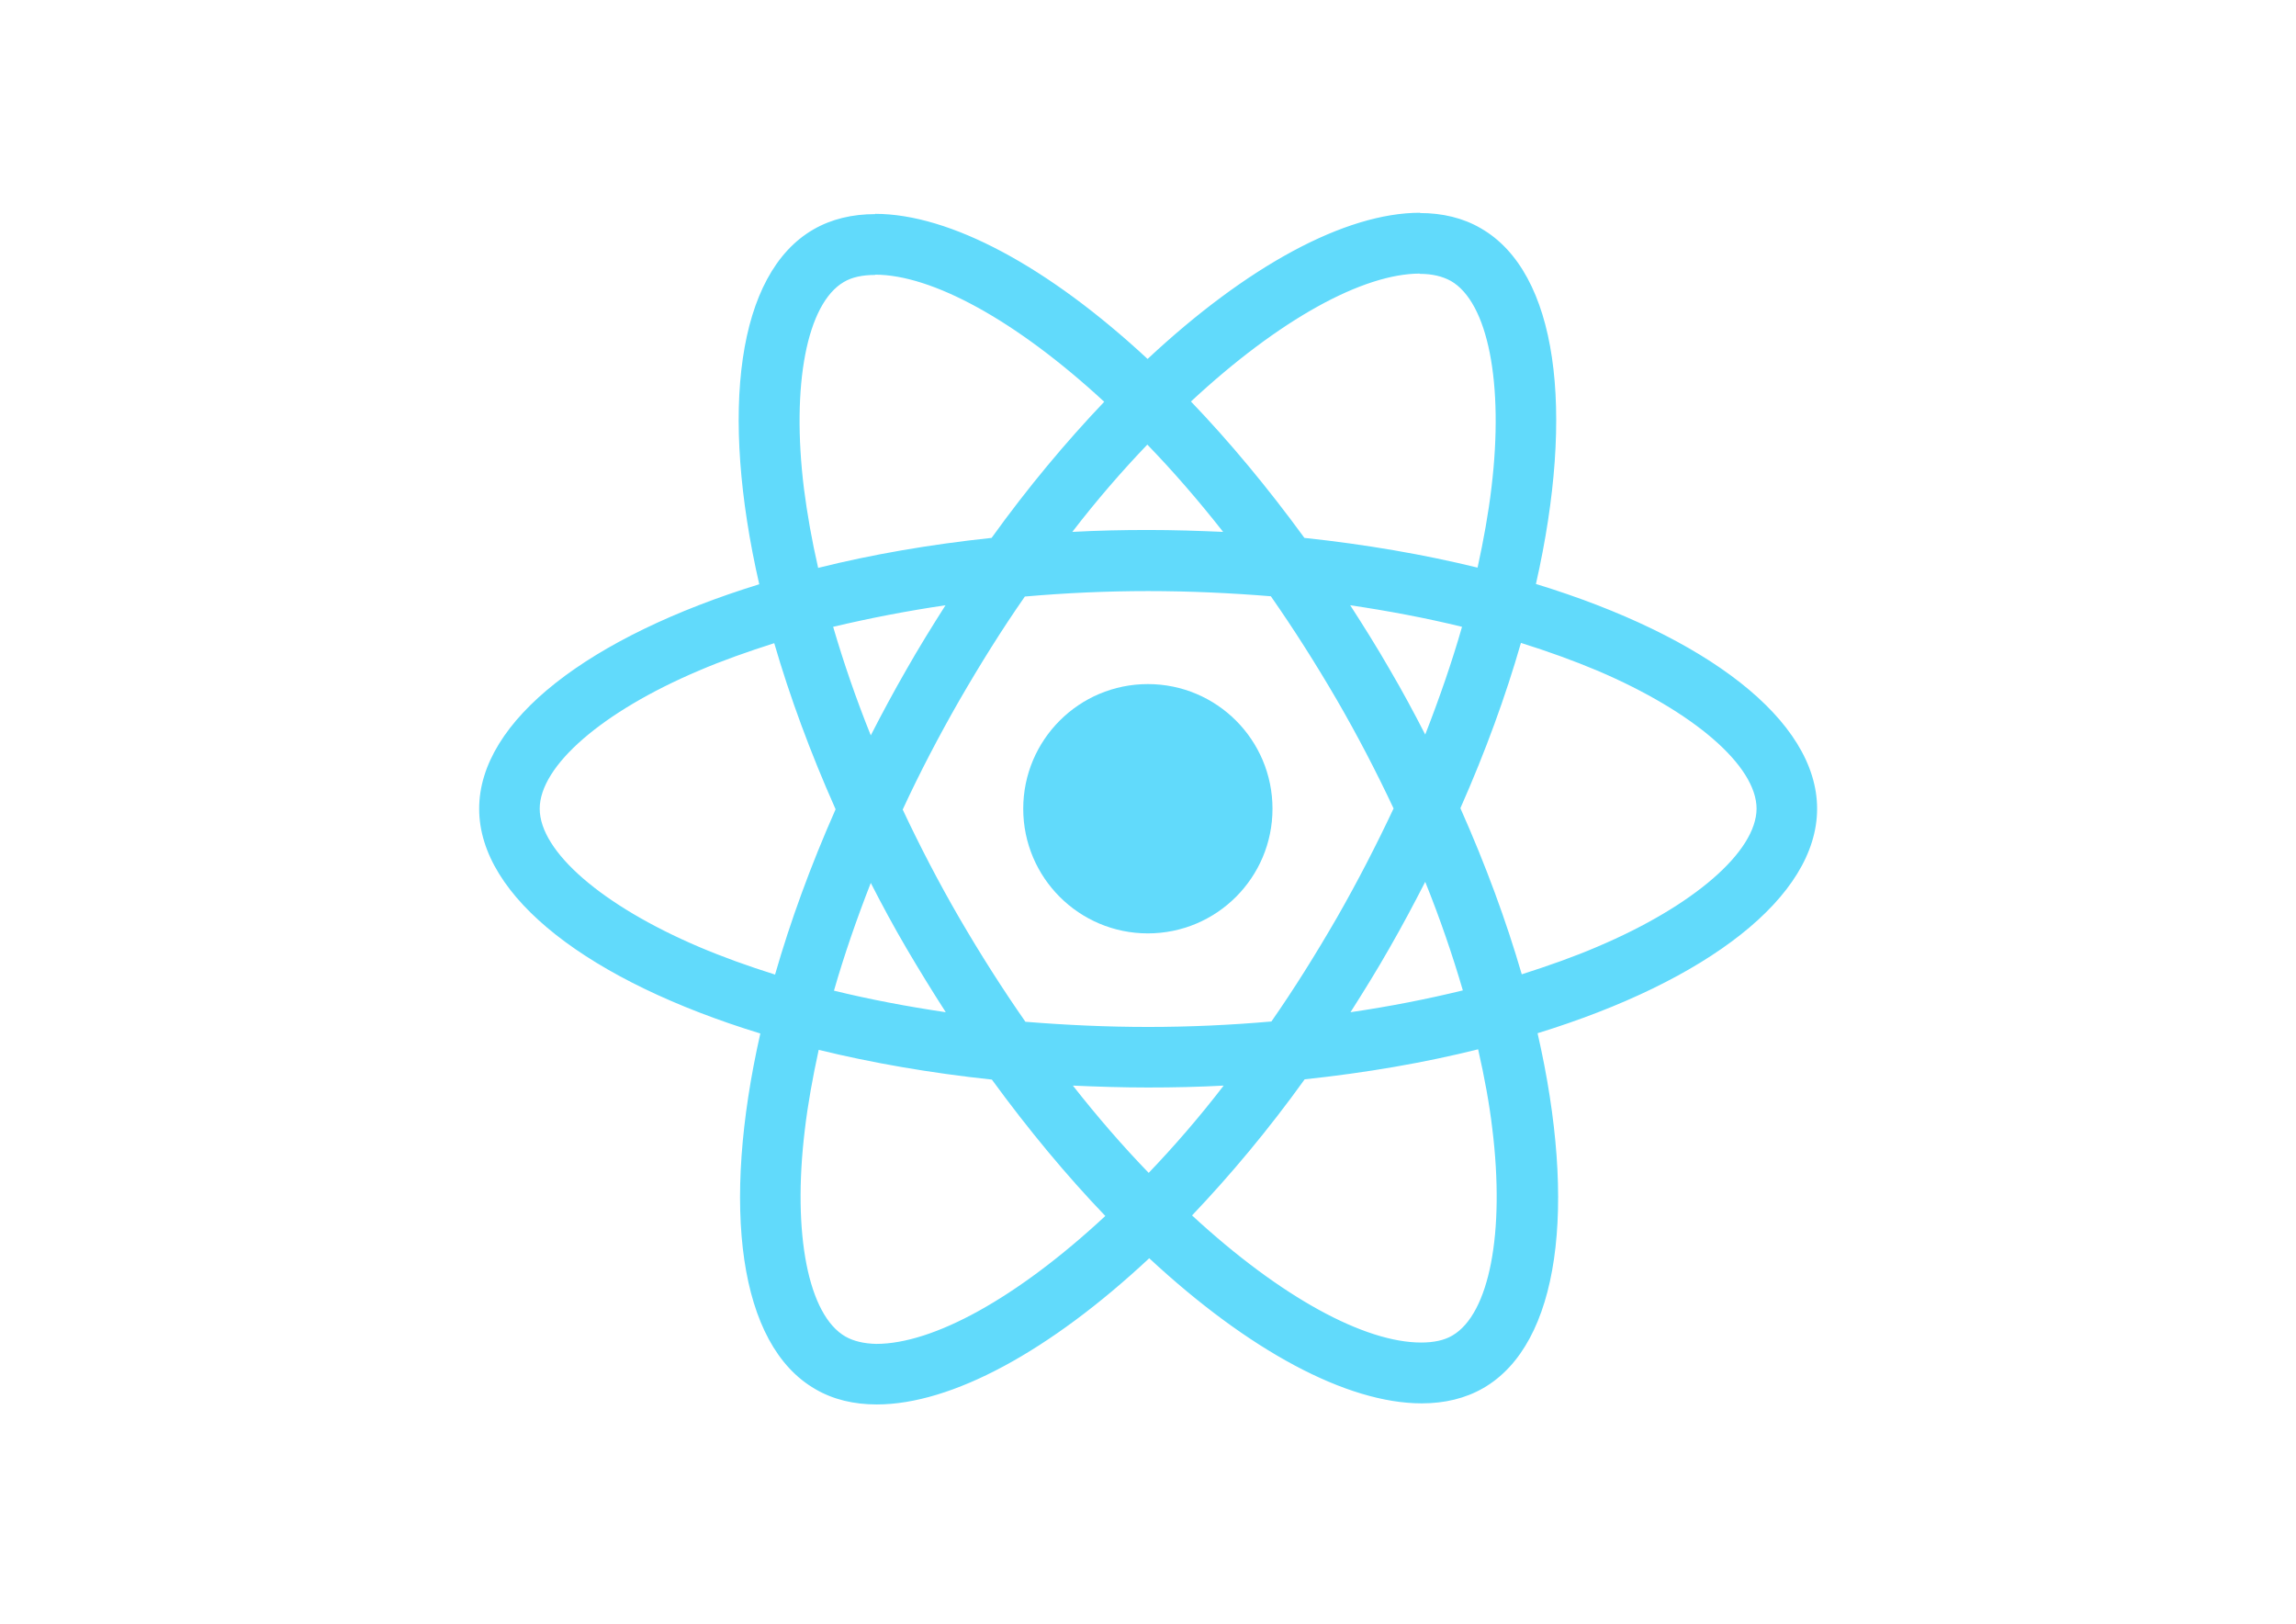
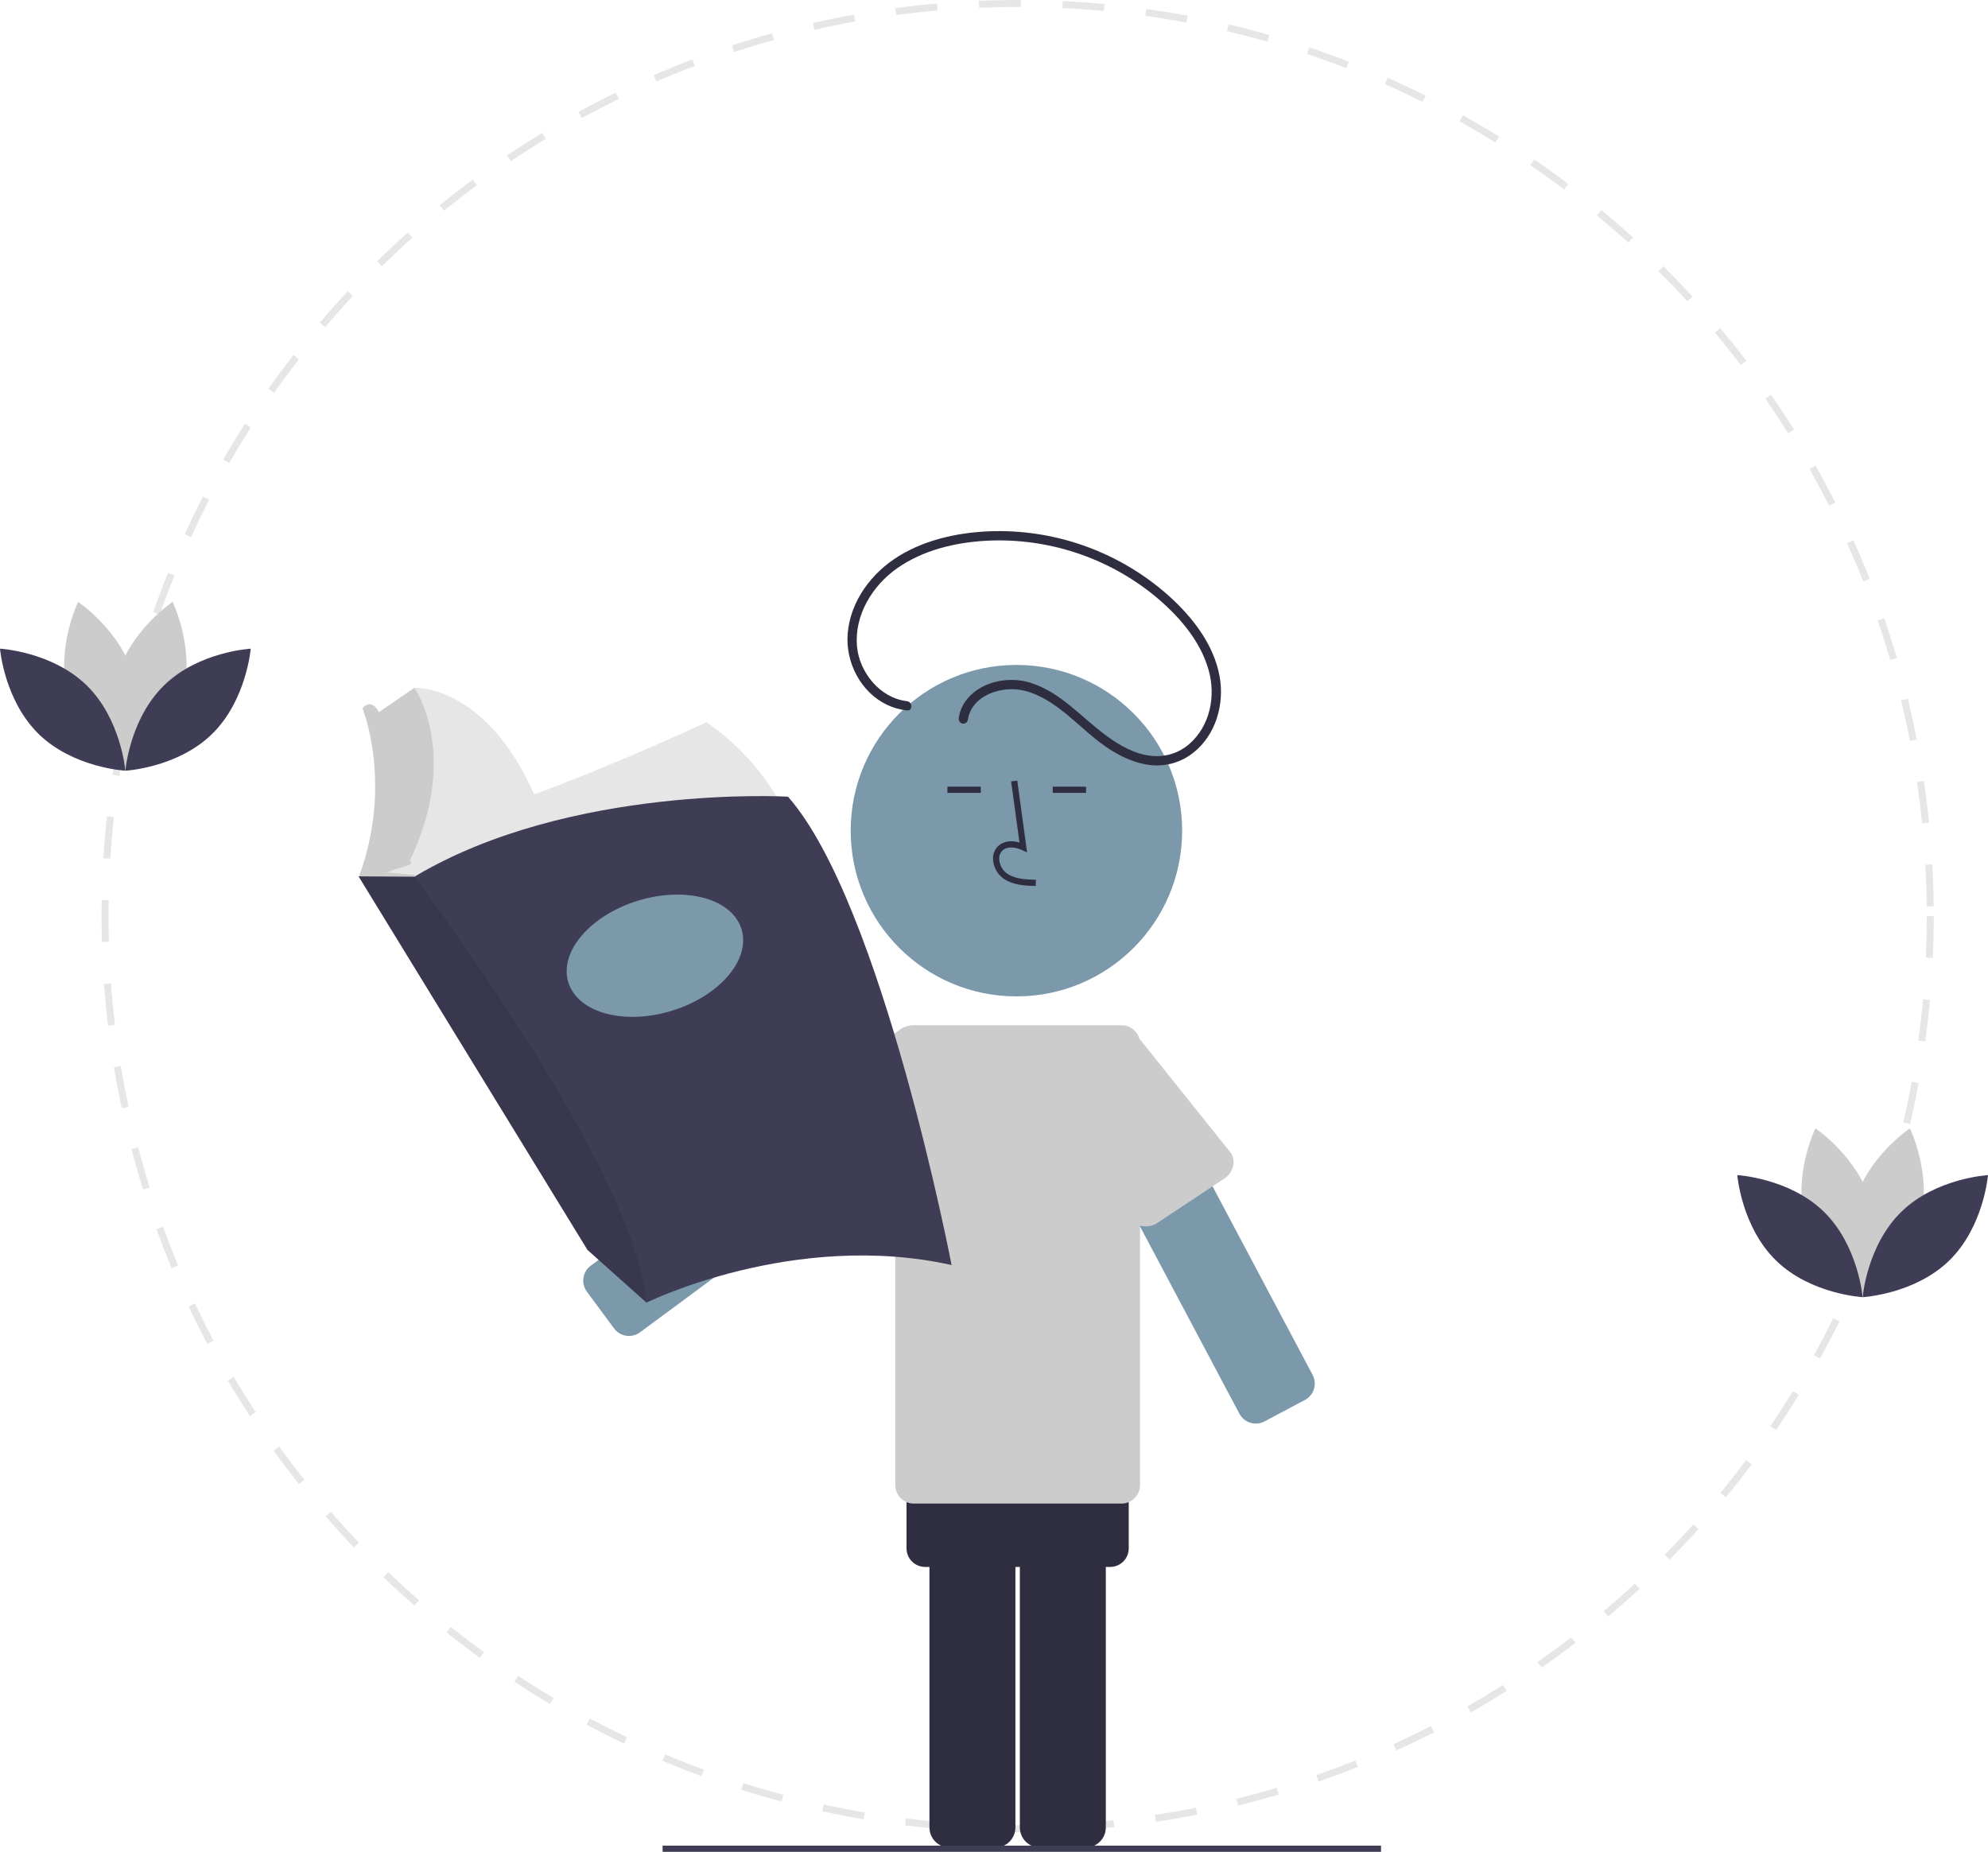
- <svg xmlns="http://www.w3.org/2000/svg" viewBox="0 0 841.9 595.3">
-   <g fill="#61DAFB">
-     <path d="M666.3 296.5c0-32.5-40.7-63.3-103.1-82.4 14.4-63.6 8-114.2-20.2-130.4-6.5-3.8-14.1-5.6-22.4-5.6v22.3c4.6 0 8.3.9 11.4 2.6 13.6 7.8 19.5 37.5 14.9 75.7-1.1 9.4-2.9 19.3-5.1 29.4-19.6-4.8-41-8.5-63.5-10.9-13.5-18.5-27.5-35.3-41.6-50 32.6-30.3 63.2-46.9 84-46.9V78c-27.5 0-63.5 19.6-99.9 53.6-36.4-33.8-72.4-53.2-99.9-53.2v22.3c20.7 0 51.4 16.5 84 46.6-14 14.7-28 31.4-41.3 49.9-22.6 2.4-44 6.1-63.6 11-2.3-10-4-19.7-5.2-29-4.7-38.2 1.1-67.9 14.6-75.8 3-1.8 6.9-2.6 11.5-2.6V78.5c-8.4 0-16 1.8-22.6 5.6-28.1 16.2-34.4 66.7-19.9 130.1-62.2 19.2-102.7 49.9-102.7 82.3 0 32.5 40.7 63.3 103.1 82.4-14.4 63.6-8 114.2 20.2 130.4 6.5 3.8 14.1 5.6 22.5 5.6 27.5 0 63.5-19.6 99.9-53.6 36.4 33.8 72.4 53.2 99.9 53.2 8.4 0 16-1.8 22.6-5.6 28.1-16.2 34.4-66.7 19.9-130.1 62-19.1 102.5-49.9 102.5-82.3zm-130.2-66.7c-3.7 12.9-8.3 26.2-13.5 39.5-4.1-8-8.4-16-13.1-24-4.6-8-9.5-15.8-14.4-23.4 14.2 2.1 27.9 4.7 41 7.9zm-45.8 106.5c-7.8 13.5-15.8 26.3-24.1 38.2-14.9 1.3-30 2-45.2 2-15.1 0-30.2-.7-45-1.9-8.3-11.9-16.4-24.6-24.2-38-7.6-13.1-14.5-26.4-20.8-39.8 6.2-13.4 13.2-26.8 20.7-39.9 7.8-13.5 15.8-26.3 24.1-38.2 14.9-1.3 30-2 45.2-2 15.1 0 30.2.7 45 1.9 8.3 11.9 16.4 24.6 24.2 38 7.6 13.1 14.5 26.4 20.8 39.8-6.3 13.4-13.2 26.8-20.7 39.9zm32.3-13c5.4 13.4 10 26.8 13.8 39.8-13.1 3.2-26.9 5.9-41.2 8 4.9-7.7 9.8-15.6 14.4-23.7 4.6-8 8.9-16.1 13-24.1zM421.2 430c-9.3-9.6-18.6-20.3-27.8-32 9 .4 18.2.7 27.5.7 9.4 0 18.7-.2 27.8-.7-9 11.7-18.3 22.4-27.5 32zm-74.4-58.9c-14.2-2.1-27.9-4.7-41-7.9 3.7-12.9 8.3-26.2 13.5-39.5 4.1 8 8.4 16 13.1 24 4.7 8 9.5 15.8 14.4 23.4zM420.7 163c9.3 9.6 18.6 20.3 27.8 32-9-.4-18.2-.7-27.5-.7-9.4 0-18.7.2-27.8.7 9-11.7 18.3-22.4 27.5-32zm-74 58.9c-4.9 7.7-9.8 15.6-14.4 23.7-4.6 8-8.9 16-13 24-5.4-13.4-10-26.8-13.8-39.8 13.1-3.1 26.9-5.8 41.2-7.9zm-90.5 125.2c-35.4-15.1-58.3-34.9-58.3-50.6 0-15.7 22.9-35.6 58.3-50.6 8.6-3.7 18-7 27.7-10.1 5.7 19.6 13.2 40 22.5 60.9-9.2 20.8-16.6 41.1-22.2 60.6-9.9-3.1-19.3-6.5-28-10.2zM310 490c-13.6-7.8-19.5-37.5-14.9-75.7 1.1-9.4 2.9-19.3 5.1-29.4 19.6 4.8 41 8.5 63.5 10.9 13.5 18.5 27.5 35.3 41.6 50-32.6 30.3-63.2 46.9-84 46.9-4.5-.1-8.3-1-11.3-2.7zm237.2-76.2c4.7 38.2-1.1 67.9-14.6 75.8-3 1.8-6.9 2.6-11.5 2.6-20.7 0-51.4-16.5-84-46.6 14-14.7 28-31.4 41.3-49.9 22.6-2.4 44-6.1 63.6-11 2.3 10.1 4.1 19.8 5.2 29.1zm38.5-66.7c-8.6 3.7-18 7-27.7 10.1-5.7-19.6-13.2-40-22.5-60.9 9.2-20.8 16.6-41.1 22.2-60.6 9.9 3.1 19.3 6.5 28.1 10.2 35.4 15.1 58.3 34.9 58.3 50.6-.1 15.7-23 35.6-58.4 50.6zM320.8 78.4z" />
-     <circle cx="420.9" cy="296.5" r="45.7" />
-     <path d="M520.5 78.1z" />
-   </g>
+ <svg xmlns="http://www.w3.org/2000/svg" data-name="Layer 1" width="641.963" height="598" viewBox="0 0 641.963 598">
+   <path d="M607.641,742.658c-3.121,0-6.273-.049-9.368-.146l.07-2.247c4.443.138,8.978.177,13.442.115l.031,2.25Q609.732,742.657,607.641,742.658Zm17.711-.522-.132-2.245c4.45-.263,8.957-.632,13.396-1.096l.235,2.236c-4.473.469-9.014.841-13.499,1.105Zm-40.601-.35c-4.487-.344-9.022-.794-13.478-1.341l.275-2.232c4.422.542,8.922.99,13.375,1.33Zm67.533-2.474-.337-2.223c4.421-.671,8.877-1.45,13.239-2.317l.438,2.206c-4.396.873-8.884,1.659-13.34,2.334Zm-94.412-.823c-4.433-.751-8.907-1.615-13.299-2.568l.477-2.199c4.358.947,8.798,1.804,13.197,2.548Zm120.973-4.456-.54-2.184c4.34-1.073,8.704-2.26,12.972-3.525l.639,2.157c-4.3,1.275-8.698,2.47-13.071,3.551Zm-147.438-1.29c-4.348-1.157-8.724-2.429-13.006-3.783l.678-2.144c4.249,1.343,8.592,2.606,12.906,3.752ZM704.808,726.33l-.738-2.124c4.211-1.464,8.447-3.047,12.592-4.706l.835,2.089c-4.175,1.671-8.444,3.266-12.688,4.741Zm-199.258-1.762c-4.223-1.552-8.472-3.227-12.629-4.978l.873-2.074c4.125,1.738,8.341,3.4,12.532,4.941Zm224.374-8.288-.931-2.048c4.045-1.838,8.11-3.8,12.083-5.831l1.024,2.004c-4.004,2.046-8.1,4.023-12.175,5.875ZM480.539,714.037c-4.059-1.934-8.134-3.992-12.109-6.116l1.06-1.984c3.946,2.108,7.989,4.15,12.017,6.07Zm273.455-10.061-1.114-1.953c3.879-2.213,7.751-4.54,11.506-6.916l1.202,1.9C761.804,699.402,757.903,701.748,753.994,703.976Zm-297.377-2.72c-3.861-2.297-7.728-4.719-11.492-7.198l1.238-1.878c3.735,2.461,7.572,4.864,11.404,7.143ZM776.854,689.514l-1.287-1.843c3.652-2.552,7.297-5.224,10.833-7.942l1.371,1.784C784.208,684.251,780.535,686.944,776.854,689.514Zm-342.875-3.168c-3.631-2.637-7.258-5.4-10.781-8.213l1.404-1.758c3.496,2.791,7.096,5.533,10.699,8.149Zm364.334-13.324-1.45-1.72c3.404-2.872,6.792-5.866,10.071-8.898L808.46,664.056C805.157,667.111,801.743,670.127,798.312,673.022Zm-385.509-3.583c-3.382-2.961-6.741-6.042-9.985-9.156l1.558-1.623c3.22,3.091,6.553,6.148,9.909,9.088Zm405.388-14.804-1.602-1.58c3.138-3.18,6.243-6.471,9.225-9.781l1.672,1.505c-3.005,3.336-6.133,6.651-9.295,9.855Zm-424.928-3.95c-3.103-3.262-6.167-6.635-9.107-10.022L385.855,639.188c2.918,3.362,5.959,6.708,9.038,9.945ZM836.324,634.51l-1.738-1.428c2.835-3.45,5.626-7.01,8.299-10.584l1.801,1.347C841.994,627.446,839.181,631.034,836.324,634.51Zm-460.808-4.271c-2.786-3.521-5.53-7.155-8.154-10.803l1.826-1.314c2.605,3.619,5.328,7.227,8.093,10.722Zm477.038-17.431-1.861-1.263c2.509-3.694,4.966-7.496,7.303-11.302l1.918,1.178C857.557,605.254,855.081,609.086,852.553,612.807Zm-492.843-4.532c-2.451-3.758-4.85-7.624-7.131-11.495l1.938-1.142c2.264,3.841,4.645,7.679,7.077,11.408Zm507.033-18.572-1.968-1.087c2.16-3.908,4.258-7.922,6.238-11.93l2.017.997C871.035,581.721,868.919,585.765,866.743,589.703Zm-520.761-4.73c-2.098-3.965-4.132-8.034-6.046-12.092l2.034-.96c1.9,4.027,3.918,8.065,6,12Zm532.775-19.59-2.061-.903c1.793-4.094,3.514-8.287,5.117-12.461l2.1.806c-1.615,4.207-3.35,8.432-5.156,12.558Zm-544.305-4.854c-1.725-4.139-3.376-8.374-4.908-12.587l2.115-.769c1.52,4.182,3.159,8.383,4.87,12.491ZM888.485,540.04l-2.135-.707c1.404-4.23,2.729-8.554,3.937-12.852l2.166.609c-1.218,4.331-2.554,8.689-3.968,12.951ZM325.21,535.11c-1.338-4.287-2.596-8.667-3.738-13.019l2.176-.571c1.133,4.319,2.381,8.666,3.709,12.92Zm570.607-21.141-2.191-.51c1.007-4.336,1.928-8.764,2.737-13.158l2.212.406c-.815,4.43-1.743,8.891-2.758,13.262ZM318.339,508.914c-.938-4.394-1.787-8.87-2.523-13.307l2.219-.369c.731,4.404,1.574,8.846,2.505,13.206ZM900.72,487.336l-2.23-.305c.605-4.406,1.116-8.899,1.519-13.354l2.241.202c-.406,4.491-.921,9.017-1.53,13.457Zm-586.814-5.136c-.531-4.453-.966-8.989-1.295-13.48l2.244-.165c.326,4.459.758,8.959,1.285,13.379Zm589.26-21.832-2.247-.101c.2-4.458.302-8.979.302-13.437h2.25c0,4.493-.102,9.048-.304,13.539ZM311.929,455.191c-.077-2.758-.116-5.572-.116-8.363q0-2.597.044-5.184l2.25.04q-.045,2.567-.044,5.144c.001,2.769.04,5.563.115,8.301Zm589.275-11.501c-.046-4.46-.195-8.981-.443-13.437l2.245-.125c.249,4.49.4,9.045.447,13.539Zm-586.563-15.436-2.245-.141c.281-4.495.668-9.035,1.151-13.494l2.236.242C315.304,419.288,314.92,423.793,314.641,428.254ZM899.709,416.854c-.449-4.435-1.008-8.922-1.661-13.338l2.226-.328c.657,4.449,1.22,8.971,1.674,13.439Zm-582.175-15.318-2.223-.344c.689-4.45,1.49-8.936,2.38-13.334l2.205.446C319.013,392.669,318.218,397.121,317.535,401.536Zm578.243-11.266c-.858-4.388-1.826-8.806-2.878-13.129l2.186-.532c1.06,4.356,2.035,8.808,2.9,13.229ZM322.863,375.197l-2.182-.547c1.092-4.357,2.302-8.75,3.596-13.059l2.154.647C325.148,366.513,323.947,370.873,322.863,375.197ZM889.42,364.158c-1.254-4.283-2.625-8.592-4.074-12.808l2.127-.732c1.461,4.248,2.843,8.591,4.107,12.907Zm-558.812-14.735-2.122-.746c1.495-4.253,3.109-8.526,4.798-12.7l2.086.844c-1.676,4.142-3.278,8.383-4.761,12.603ZM880.684,338.743c-1.641-4.14-3.399-8.295-5.224-12.35l2.052-.924c1.84,4.086,3.611,8.273,5.264,12.444ZM340.704,324.455l-2.044-.939c1.879-4.092,3.879-8.195,5.944-12.196l1.999,1.031C344.553,316.322,342.569,320.394,340.704,324.455Zm528.97-10.164c-2.013-3.971-4.147-7.951-6.34-11.827l1.957-1.108c2.211,3.906,4.36,7.916,6.389,11.918Zm-516.622-13.756-1.95-1.123c2.244-3.897,4.611-7.797,7.035-11.593l1.896,1.211c-2.405,3.767-4.754,7.638-6.981,11.505Zm503.406-9.601c-2.377-3.784-4.866-7.554-7.398-11.205l1.848-1.282c2.552,3.679,5.061,7.478,7.455,11.291ZM367.532,277.86l-1.839-1.296c2.593-3.678,5.305-7.344,8.061-10.897l1.777,1.379C372.797,270.572,370.105,274.21,367.532,277.86Zm473.623-8.99c-2.711-3.551-5.534-7.081-8.393-10.491l1.725-1.445c2.88,3.437,5.725,6.993,8.457,10.571ZM384.014,256.611l-1.712-1.459c2.91-3.418,5.944-6.821,9.016-10.113l1.644,1.535C389.913,249.841,386.903,253.218,384.014,256.611Zm439.885-8.333c-3.022-3.289-6.157-6.55-9.316-9.689L816.169,236.993c3.183,3.164,6.341,6.449,9.386,9.763Zm-421.545-11.32-1.573-1.608c3.217-3.147,6.546-6.258,9.893-9.247l1.498,1.678C408.85,230.747,405.547,233.834,402.354,236.958Zm402.482-7.626c-3.312-3.004-6.731-5.966-10.163-8.805l1.435-1.733c3.457,2.86,6.903,5.845,10.24,8.872ZM422.396,219.06l-1.42-1.744c3.479-2.833,7.075-5.628,10.688-8.306l1.34,1.807C429.418,213.475,425.849,216.248,422.396,219.06Zm361.723-6.869c-3.573-2.691-7.25-5.331-10.927-7.847l1.27-1.856c3.706,2.535,7.41,5.195,11.011,7.906ZM443.973,203.068l-1.256-1.866c3.724-2.506,7.557-4.959,11.395-7.294l1.169,1.922C451.473,198.147,447.669,200.582,443.973,203.068Zm317.942-6.064c-3.802-2.353-7.706-4.646-11.603-6.818l1.094-1.965c3.928,2.188,7.862,4.5,11.693,6.87Zm-295.009-7.885-1.08-1.974c3.94-2.156,7.979-4.247,12.006-6.217l.989,2.021c-3.996,1.955-8.005,4.03-11.915,6.17Zm271.499-5.212c-4.003-1.994-8.103-3.921-12.187-5.726l.91-2.057c4.116,1.819,8.248,3.761,12.282,5.77Zm-247.403-6.574-.894-2.064c4.117-1.784,8.329-3.496,12.517-5.087l.799,2.104C499.266,173.864,495.087,175.562,491.001,177.333Zm222.773-4.313c-4.165-1.615-8.428-3.156-12.672-4.58l.716-2.133c4.275,1.435,8.571,2.988,12.769,4.616Zm-197.68-5.215-.701-2.138c4.275-1.402,8.637-2.721,12.964-3.921l.601,2.167C524.665,165.104,520.337,166.413,516.095,167.804Zm172.17-3.345c-4.291-1.223-8.667-2.362-13.007-3.385l.516-2.189c4.374,1.031,8.783,2.179,13.108,3.411Zm-146.274-3.842-.501-2.193c4.383-1.001,8.848-1.914,13.269-2.711l.4,2.213C550.77,158.719,546.34,159.624,541.99,160.618Zm120.117-2.325c-4.381-.822-8.843-1.554-13.263-2.174l.312-2.228c4.454.626,8.951,1.363,13.366,2.191Zm-93.67-2.448-.298-2.23c4.453-.594,8.982-1.094,13.461-1.484l.196,2.241C577.351,154.759,572.858,155.255,568.437,155.845Zm67.058-1.291c-4.431-.417-8.941-.739-13.407-.955l.11-2.247c4.498.218,9.043.542,13.508.963Zm-40.285-1.045-.094-2.247c4.135-.172,8.348-.26,12.526-.261l1.018.002-.007,2.25-1.012-.002C603.496,153.251,599.313,153.338,595.21,153.509Z" transform="translate(-279.0186 -151)" fill="#e6e6e6" />
+   <path d="M608.349,741.121V618.107a6.508,6.508,0,0,1,6.5-6.5h14.76a6.508,6.508,0,0,1,6.5,6.5V741.121a6.508,6.508,0,0,1-6.5,6.5H614.849A6.508,6.508,0,0,1,608.349,741.121Z" transform="translate(-279.0186 -151)" fill="#2f2e41" />
+   <path d="M579.156,741.121V618.107a6.508,6.508,0,0,1,6.5-6.5H600.416a6.508,6.508,0,0,1,6.5,6.5V741.121a6.508,6.508,0,0,1-6.5,6.5H585.656A6.508,6.508,0,0,1,579.156,741.121Z" transform="translate(-279.0186 -151)" fill="#2f2e41" />
+   <rect x="292.734" y="426.494" width="71.76" height="79.506" rx="6" fill="#2f2e41" />
+   <path d="M507.168,384.226s-30.159,14.01-55.68,23.302c-15.837-35.751-38.653-34.413-38.653-34.413l-13.832,9.524,2.494,14.286-.68,23.356-3.628,12.245,5.206.941,2.941.533.443-.401a30.219,30.219,0,0,0-.881,8.904l130.841-20.408S531.204,401.006,507.168,384.226Z" transform="translate(-279.0186 -151)" fill="#e6e6e6" />
+   <rect x="513.827" y="466.41" width="26.76" height="135.014" rx="6" transform="translate(132.1563 1124.235) rotate(-126.4665)" fill="#7c99ac" />
+   <rect x="648.848" y="479.41" width="26.76" height="135.014" rx="6" transform="translate(-458.1276 223.2418) rotate(-27.95414)" fill="#7c99ac" />
+   <path d="M673.651,532.053l-21.293,14.116c-3.254,1.727-7.151.754-8.704-2.173l-23.515-44.311c-1.553-2.927-.175-6.7,3.079-8.426l14.493-7.691c3.254-1.727,7.151-.754,8.704,2.173l30.315,37.887C678.283,526.553,676.904,530.326,673.651,532.053Z" transform="translate(-279.0186 -151)" fill="#ccc" />
+   <path d="M528.551,519.072l13.839,18.379a6,6,0,0,0,8.481.269l36.576-34.331a6,6,0,0,0,.269-8.481L577.615,484.146a6,6,0,0,0-8.481-.269L528.819,510.591A6,6,0,0,0,528.551,519.072Z" transform="translate(-279.0186 -151)" fill="#ccc" />
+   <rect x="289.083" y="331.059" width="79.062" height="154.476" rx="6" fill="#ccc" />
+   <circle cx="328.222" cy="268.242" r="53.519" fill="#7c99ac" />
+   <path d="M613.479,437.111c-3.307-.093-7.422-.208-10.589-2.522a8.131,8.131,0,0,1-3.2-6.073,5.47,5.47,0,0,1,1.86-4.492c1.654-1.398,4.072-1.729,6.678-.961l-2.699-19.727,1.982-.271,3.172,23.19-1.654-.759c-1.917-.881-4.551-1.328-6.188.055a3.514,3.514,0,0,0-1.152,2.895,6.146,6.146,0,0,0,2.381,4.528c2.464,1.801,5.745,2.034,9.466,2.138Z" transform="translate(-279.0186 -151)" fill="#2f2e41" />
+   <rect x="305.939" y="254.037" width="10.771" height="2" fill="#2f2e41" />
+   <rect x="339.939" y="254.037" width="10.771" height="2" fill="#2f2e41" />
+   <path d="M571.885,377.419c-8.674-.989-15.392-9.3-16.13-17.733-.878-10.032,4.965-19.56,12.98-25.19,8.382-5.887,18.826-8.346,28.93-8.887A79.51,79.51,0,0,1,652.013,343.523c7.571,6.288,14.643,14.299,17.323,23.974,2.328,8.403.433,17.922-6.325,23.807a15.976,15.976,0,0,1-12.26,3.775c-5.244-.544-10.082-3.302-14.27-6.347-8.147-5.923-14.835-14.175-24.76-17.271-7.278-2.27-16.722-.272-21.169,6.309a11.979,11.979,0,0,0-1.913,5.019,1.553,1.553,0,0,0,1.048,1.845,1.509,1.509,0,0,0,1.845-1.048c1.168-8.289,11.36-11.383,18.513-9.489,10.429,2.76,17.429,12.066,25.985,17.979,4.499,3.109,9.615,5.594,15.132,6.04a18.791,18.791,0,0,0,13.203-4.056c7.31-5.772,10.105-15.699,8.489-24.637-1.872-10.35-8.838-19.221-16.482-26.089a82.447,82.447,0,0,0-56.344-20.814c-10.574.243-21.606,2.426-30.715,8.014-8.836,5.421-15.665,14.49-16.558,25.032-.786,9.279,4.193,18.984,12.738,23.049a19.949,19.949,0,0,0,6.392,1.804c1.915.218,1.899-2.783,0-3Z" transform="translate(-279.0186 -151)" fill="#2f2e41" />
+   <path d="M405.238,432.186l6.349-2.041c.68-1.304-.565-.467.029-1.735,16.064-34.271,1.218-55.296,1.218-55.296L401.35,381.022c-.028-.065-.051-.132-.08-.198 0,0-2.041-4.535-5.215-1.134,0,0,9.977,24.264-1.134,54.423l12.925,5.896,4.989-5.896.113-.567-8.928-.812Z" transform="translate(-279.0186 -151)" fill="#ccc" />
+   <path d="M586.307,559.512c-51.021-11.338-98.528,12.132-98.528,12.132l-.129-.116L468.731,554.637,394.807,434l18.028.113c50.114-29.932,120.637-25.851,120.637-25.851C563.858,442.73,586.307,559.512,586.307,559.512Z" transform="translate(-279.0186 -151)" fill="#3f3d56" />
+   <path d="M487.65,571.529,468.731,554.637,394.807,434l18.028.113S484.686,529.011,487.65,571.529Z" transform="translate(-279.0186 -151)" opacity="0.1" style="isolation:isolate" />
+   <ellipse cx="490.501" cy="459.624" rx="29.252" ry="18.594" transform="translate(-392.2349 13.03807) rotate(-17.05185)" fill="#7c99ac" />
+   <path d="M338.03,375.508c-4.074,15.059-18.028,24.386-18.028,24.386s-7.349-15.089-3.275-30.149,18.028-24.386,18.028-24.386S342.104,360.449,338.03,375.508Z" transform="translate(-279.0186 -151)" fill="#ccc" />
+   <path d="M300.97,375.508c4.074,15.059,18.028,24.386,18.028,24.386s7.349-15.089,3.275-30.149-18.028-24.386-18.028-24.386S296.896,360.449,300.97,375.508Z" transform="translate(-279.0186 -151)" fill="#ccc" />
+   <path d="M306.956,372.271c11.179,10.882,12.544,27.61,12.544,27.61s-16.759-.915-27.937-11.797-12.544-27.61-12.544-27.61S295.777,361.389,306.956,372.271Z" transform="translate(-279.0186 -151)" fill="#3f3d56" />
+   <path d="M332.044,372.271c-11.179,10.882-12.544,27.61-12.544,27.61s16.759-.915,27.937-11.797,12.544-27.61,12.544-27.61S343.223,361.389,332.044,372.271Z" transform="translate(-279.0186 -151)" fill="#3f3d56" />
+   <path d="M899.03,545.508c-4.074,15.059-18.028,24.386-18.028,24.386s-7.349-15.089-3.275-30.149,18.028-24.386,18.028-24.386S903.104,530.449,899.03,545.508Z" transform="translate(-279.0186 -151)" fill="#ccc" />
+   <path d="M861.97,545.508c4.074,15.059,18.028,24.386,18.028,24.386s7.349-15.089,3.275-30.149-18.028-24.386-18.028-24.386S857.896,530.449,861.97,545.508Z" transform="translate(-279.0186 -151)" fill="#ccc" />
+   <path d="M867.956,542.271c11.179,10.882,12.544,27.61,12.544,27.61s-16.759-.915-27.937-11.797-12.544-27.61-12.544-27.61S856.777,531.389,867.956,542.271Z" transform="translate(-279.0186 -151)" fill="#3f3d56" />
+   <path d="M893.044,542.271c-11.179,10.882-12.544,27.61-12.544,27.61s16.759-.915,27.937-11.797,12.544-27.61,12.544-27.61S904.223,531.389,893.044,542.271Z" transform="translate(-279.0186 -151)" fill="#3f3d56" />
+   <rect x="213.963" y="596" width="232" height="2" fill="#3f3d56" />
</svg>
